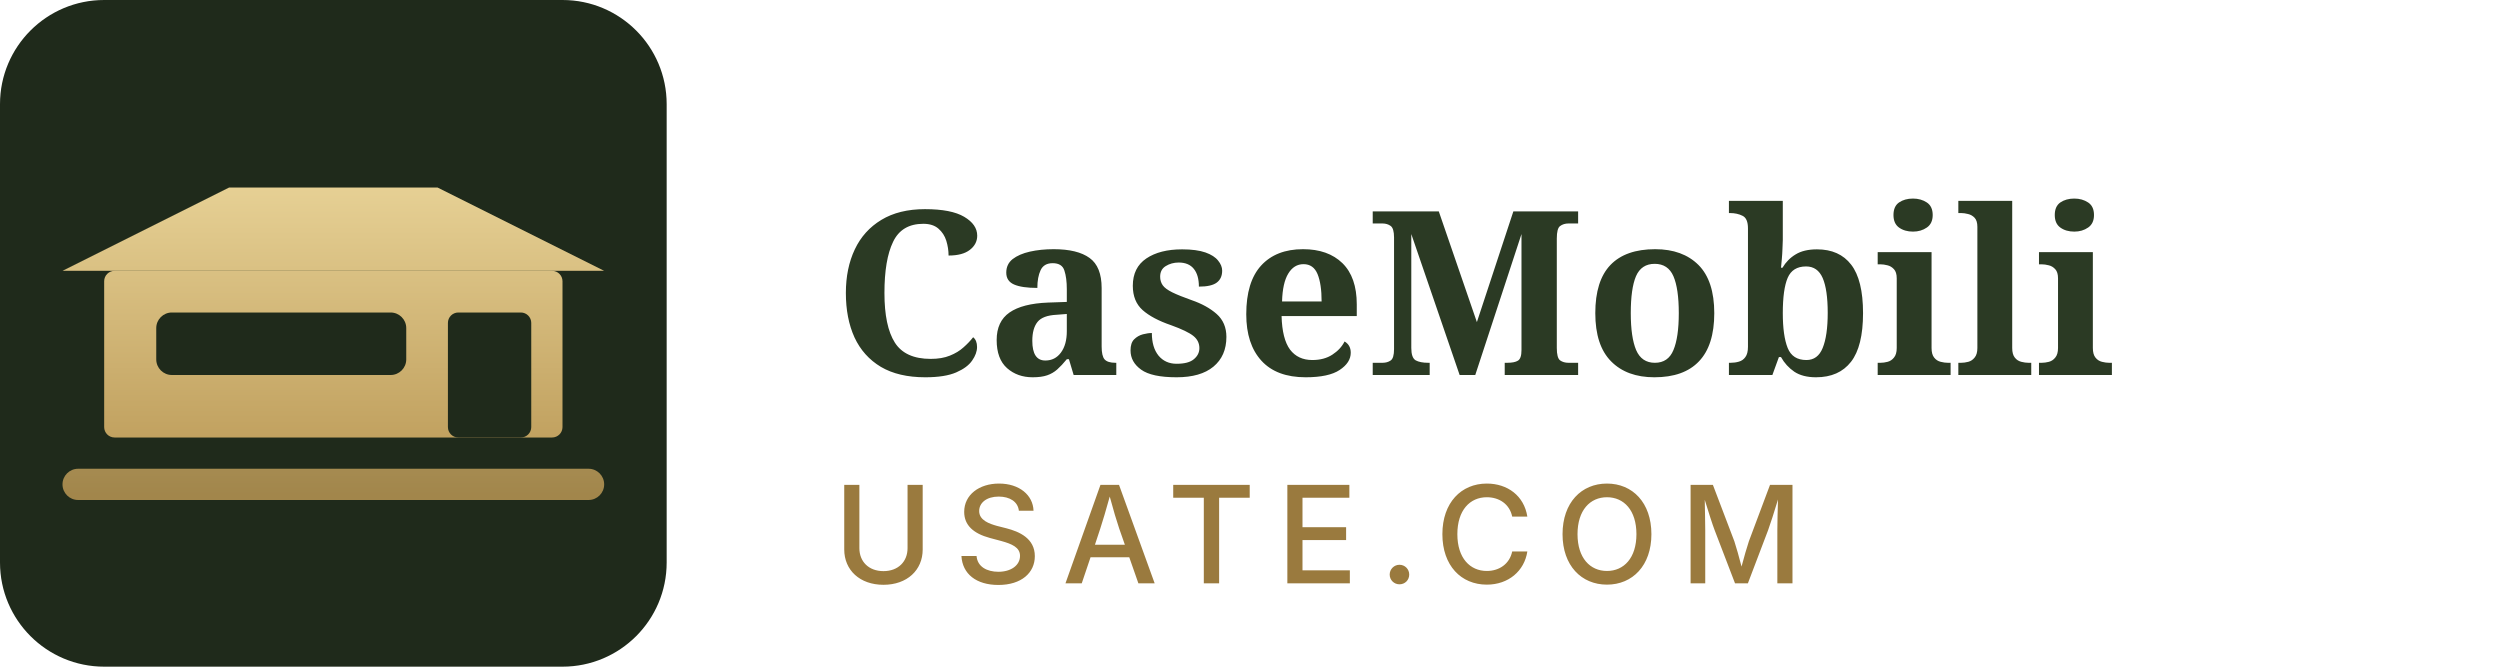
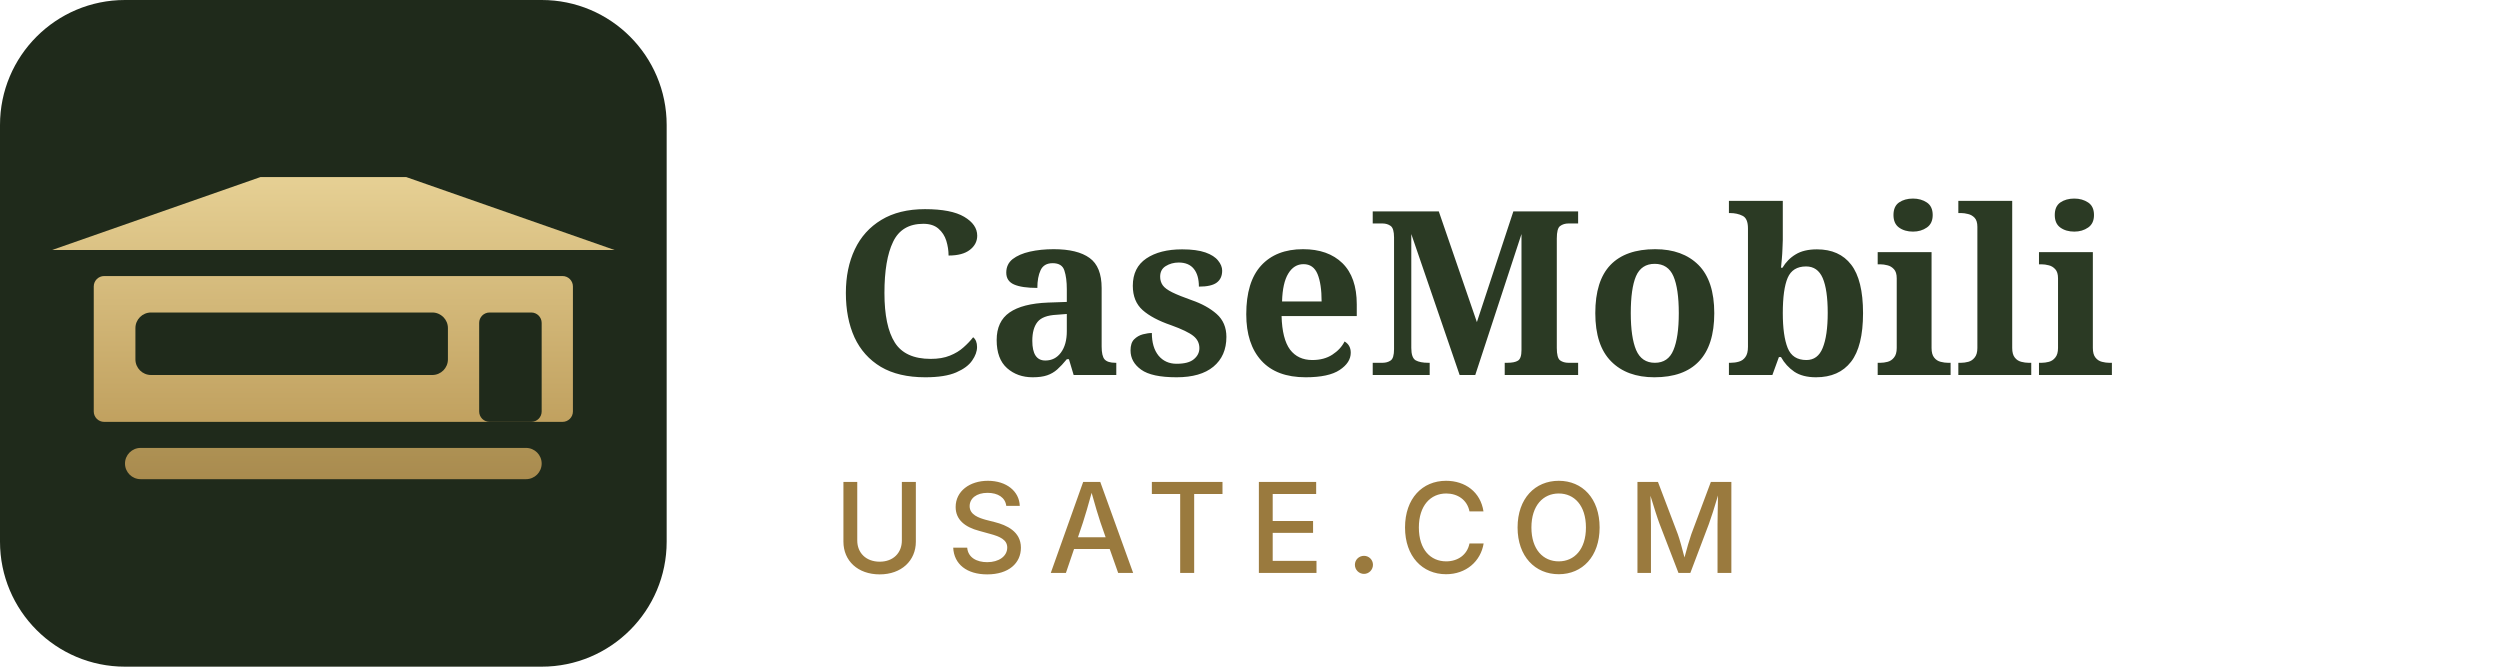
<svg xmlns="http://www.w3.org/2000/svg" viewBox="0 0 240 64" role="img" aria-label="CaseMobiliUsate.com">
  <defs>
-     <linearGradient id="cmu" x1="32" y1="18" x2="32" y2="48" gradientUnits="userSpaceOnUse">
+     <linearGradient id="cmu" x1="32" y1="17" x2="32" y2="46" gradientUnits="userSpaceOnUse">
      <stop offset="0" stop-color="#E6D094" />
      <stop offset="1" stop-color="#B89653" />
    </linearGradient>
  </defs>
-   <rect x="0" y="0" width="64" height="64" rx="10" fill="#1F2A1B" />
-   <path d="M22 18 H42 L58 26 H6 Z" fill="url(#cmu)" />
-   <rect x="10" y="26" width="44" height="16" rx="1" fill="url(#cmu)" />
-   <rect x="15" y="30" width="24" height="6" rx="1.5" fill="#1F2A1B" />
-   <rect x="43" y="30" width="8" height="12" rx="1" fill="#1F2A1B" />
-   <rect x="6" y="45" width="52" height="3" rx="1.5" fill="url(#cmu)" opacity="0.85" />
+   <rect x="0" y="0" width="64" height="64" rx="12" fill="#1F2A1B" />
+   <path d="M25 17 H39 L59 24 H5 Z" fill="url(#cmu)" />
+   <rect x="9" y="26.5" width="46" height="14" rx="1" fill="url(#cmu)" />
+   <rect x="13" y="30" width="30" height="6" rx="1.5" fill="#1F2A1B" />
+   <rect x="46" y="30" width="6" height="10.5" rx="1" fill="#1F2A1B" />
+   <rect x="12" y="43" width="40" height="3" rx="1.5" fill="url(#cmu)" opacity="0.9" />
  <text x="80" y="36" font-family="Cormorant Garamond, Lora, Georgia, serif" font-weight="600" font-size="22" fill="#2B3A24">CaseMobili</text>
-   <text x="80" y="56" font-family="Inter, sans-serif" font-weight="500" font-size="13" letter-spacing="2" fill="#9A7A3E">USATE.COM</text>
+   <text x="80" y="55" font-family="Inter, sans-serif" font-weight="500" font-size="12" letter-spacing="2" fill="#9A7A3E">USATE.COM</text>
</svg>
